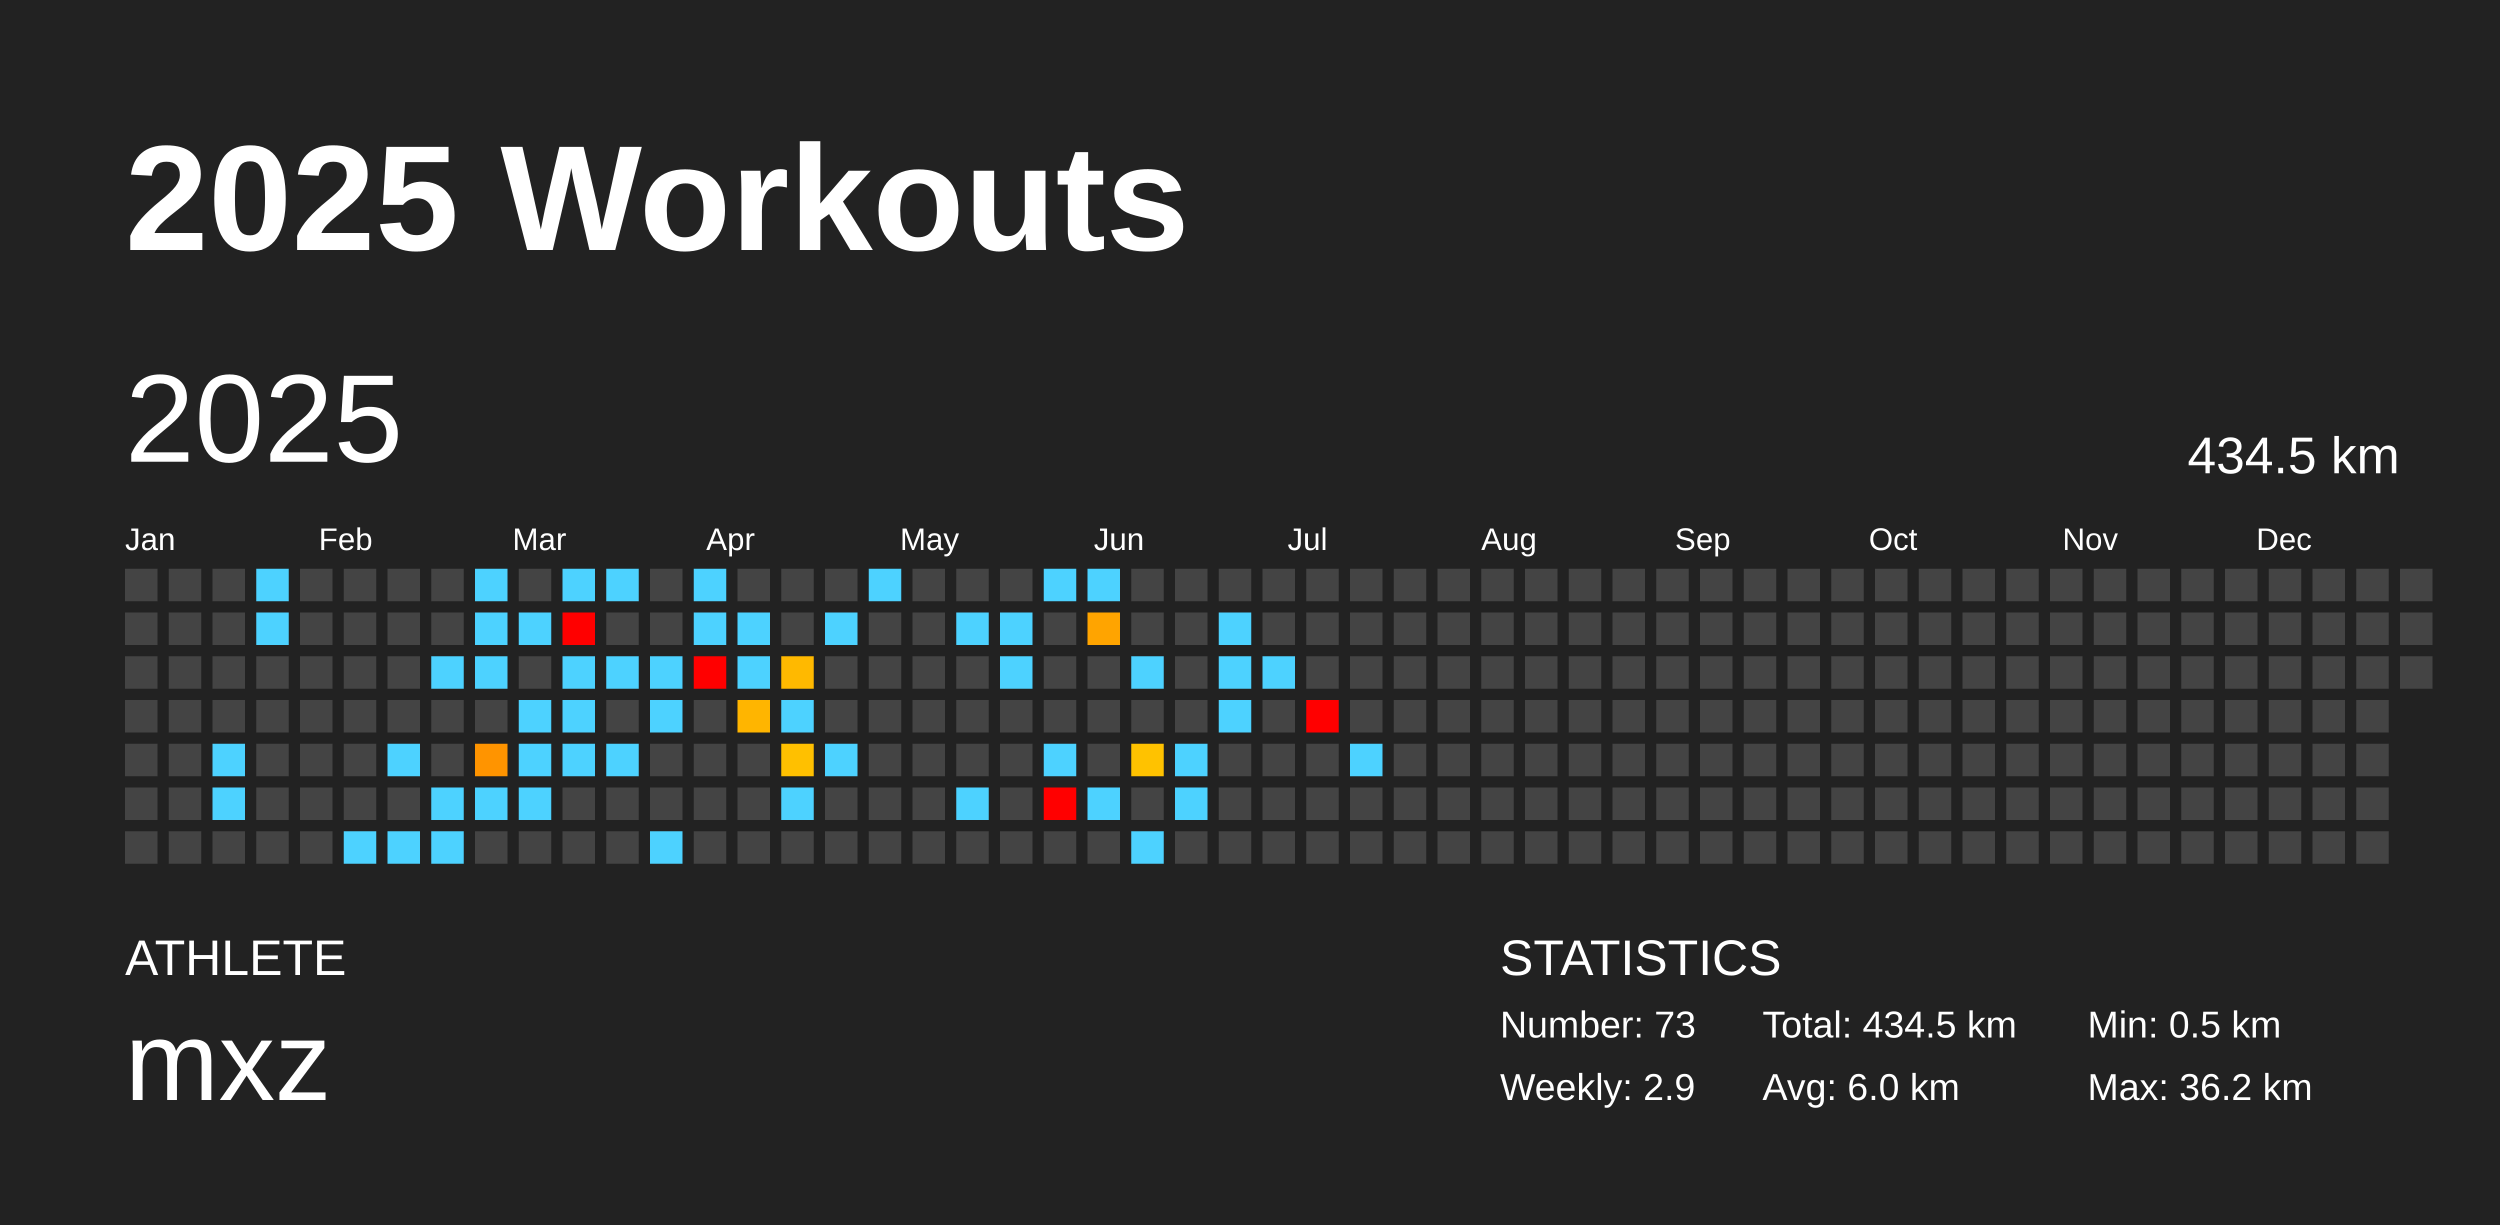
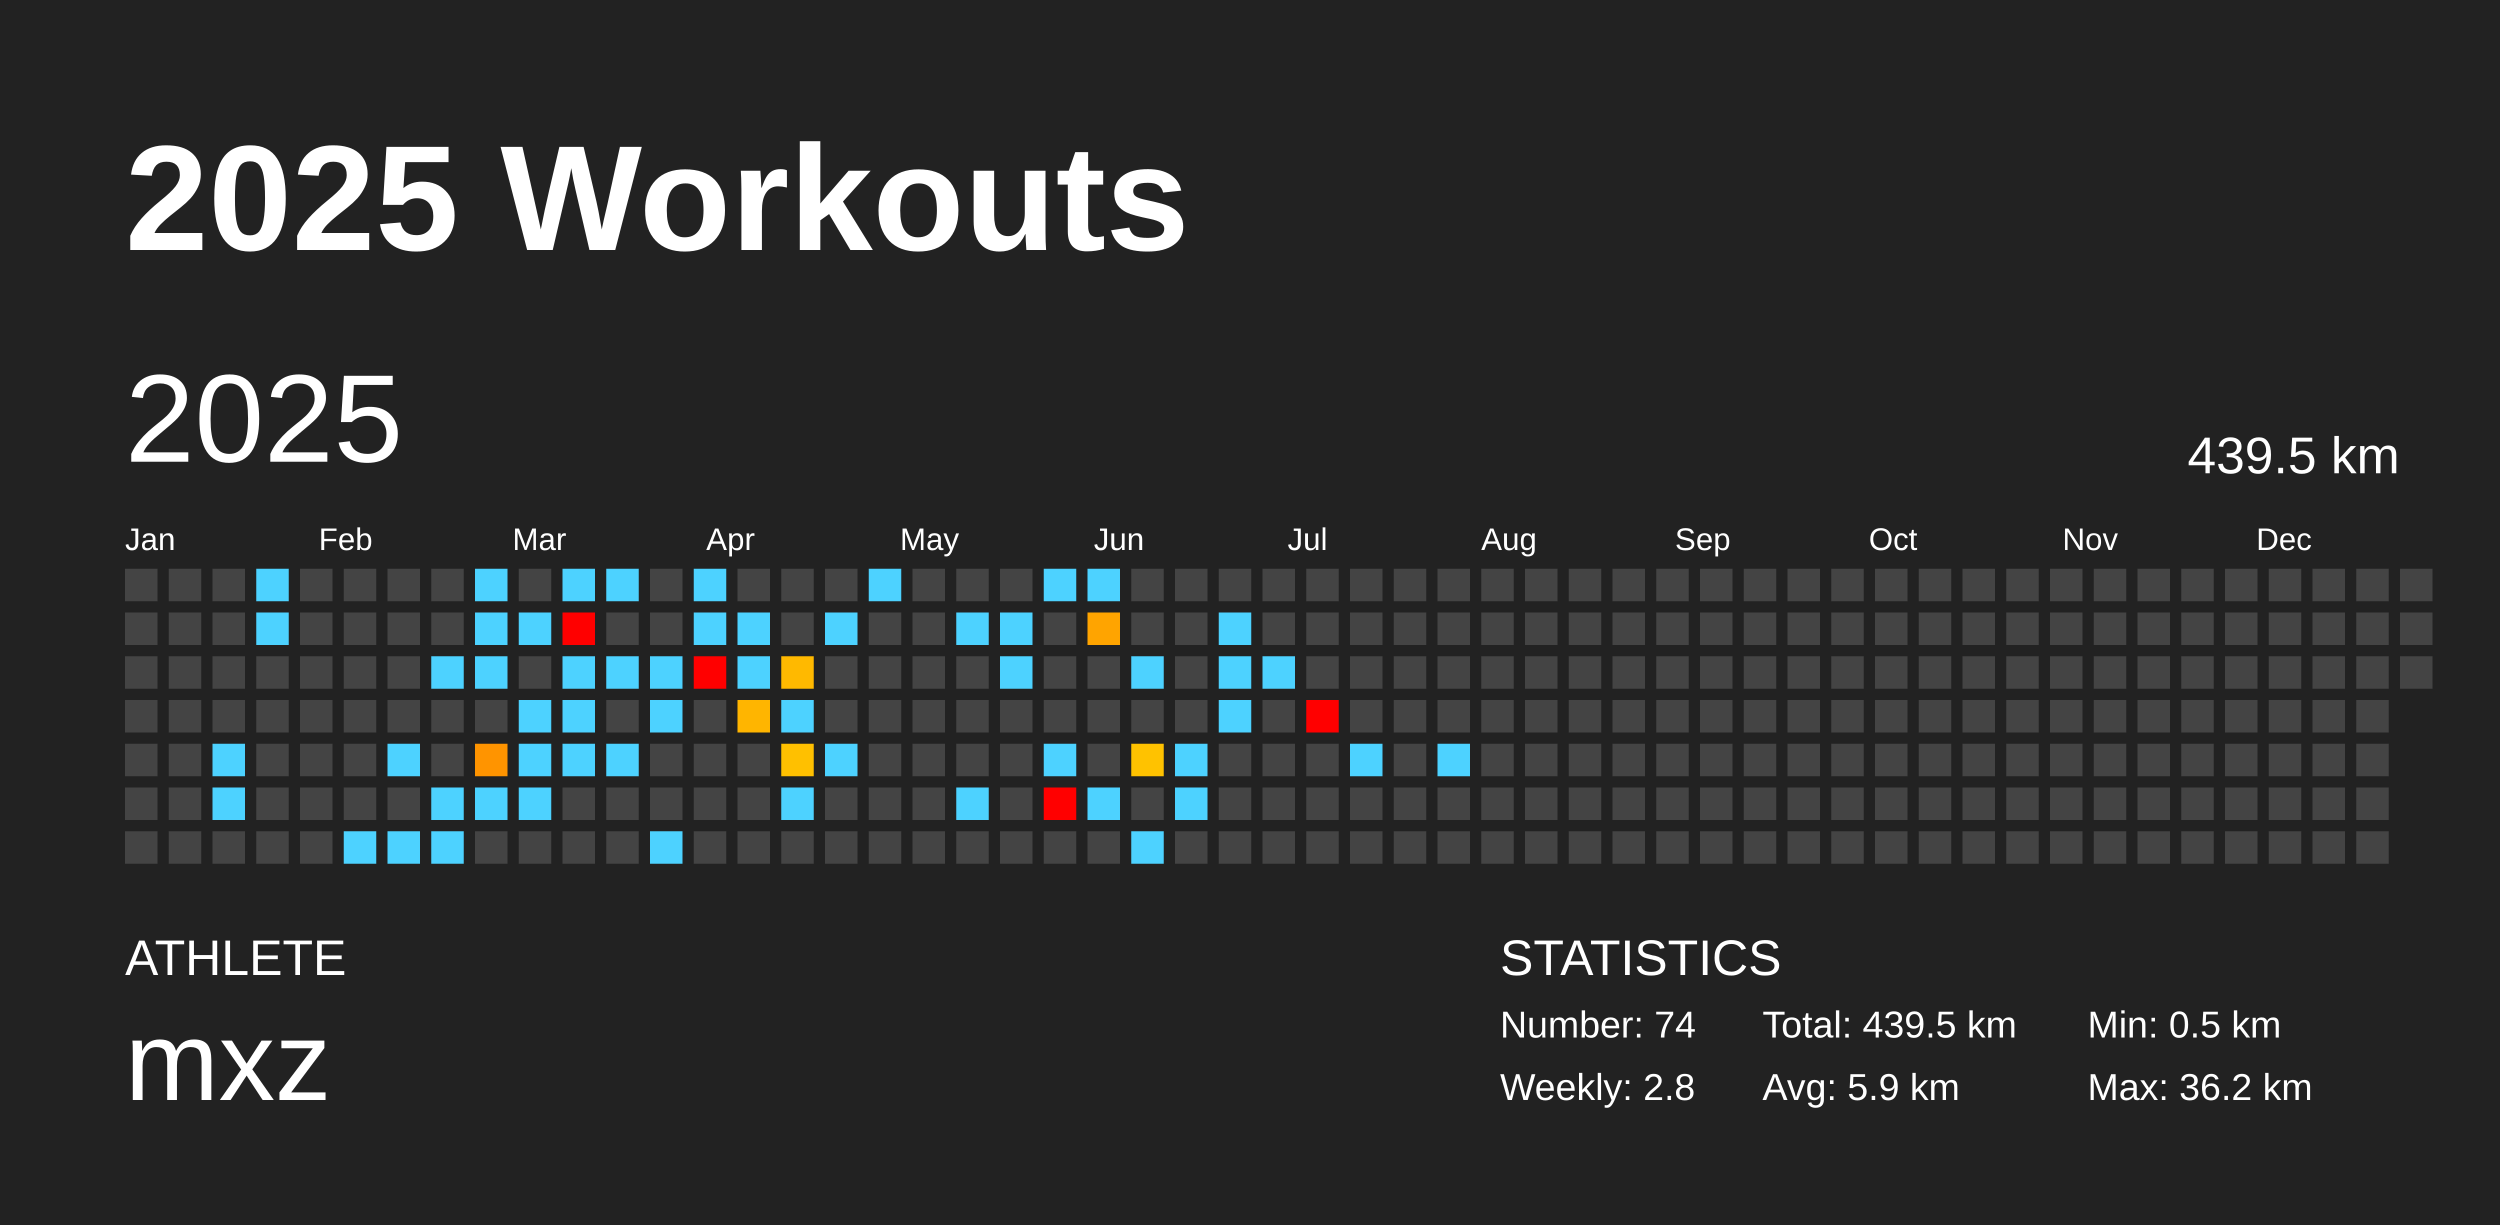
<svg xmlns="http://www.w3.org/2000/svg" baseProfile="full" height="98mm" version="1.1" viewBox="0,0,200,98" width="200mm">
  <defs />
  <rect fill="#222222" height="98" width="200" x="0" y="0" />
  <text fill="#FFFFFF" style="font-size:12px; font-family:Arial; font-weight:bold;" x="10" y="20">2025 Workouts</text>
  <text fill="#FFFFFF" style="font-size:4px; font-family:Arial" x="10" y="78">ATHLETE</text>
  <text fill="#FFFFFF" style="font-size:9px; font-family:Arial" x="10" y="88">mxz</text>
  <text fill="#FFFFFF" style="font-size:4px; font-family:Arial" x="120" y="78">STATISTICS</text>
-   <text fill="#FFFFFF" style="font-size:3px; font-family:Arial" x="120" y="83">Number: 73</text>
-   <text fill="#FFFFFF" style="font-size:3px; font-family:Arial" x="120" y="88">Weekly: 2.9</text>
-   <text fill="#FFFFFF" style="font-size:3px; font-family:Arial" x="141" y="83">Total: 434.5 km</text>
-   <text fill="#FFFFFF" style="font-size:3px; font-family:Arial" x="141" y="88">Avg: 6.0 km</text>
+   <text fill="#FFFFFF" style="font-size:3px; font-family:Arial" x="120" y="83">Number: 74</text>
+   <text fill="#FFFFFF" style="font-size:3px; font-family:Arial" x="120" y="88">Weekly: 2.8</text>
+   <text fill="#FFFFFF" style="font-size:3px; font-family:Arial" x="141" y="83">Total: 439.5 km</text>
+   <text fill="#FFFFFF" style="font-size:3px; font-family:Arial" x="141" y="88">Avg: 5.9 km</text>
  <text fill="#FFFFFF" style="font-size:3px; font-family:Arial" x="167" y="83">Min: 0.5 km</text>
  <text fill="#FFFFFF" style="font-size:3px; font-family:Arial" x="167" y="88">Max: 36.2 km</text>
  <text dominant-baseline="hanging" fill="#FFFFFF" style="font-size:10.0px; font-family:Arial;" x="10" y="30">2025</text>
-   <text dominant-baseline="hanging" fill="#FFFFFF" style="font-size:4.125px; font-family:Arial;" x="175" y="35">434.5 km</text>
+   <text dominant-baseline="hanging" fill="#FFFFFF" style="font-size:4.125px; font-family:Arial;" x="175" y="35">439.5 km</text>
  <text fill="#FFFFFF" style="font-size:2.5px; font-family:Arial" x="10.0" y="44">Jan</text>
  <text fill="#FFFFFF" style="font-size:2.5px; font-family:Arial" x="25.5" y="44">Feb</text>
  <text fill="#FFFFFF" style="font-size:2.5px; font-family:Arial" x="41.0" y="44">Mar</text>
  <text fill="#FFFFFF" style="font-size:2.5px; font-family:Arial" x="56.5" y="44">Apr</text>
  <text fill="#FFFFFF" style="font-size:2.5px; font-family:Arial" x="72.0" y="44">May</text>
  <text fill="#FFFFFF" style="font-size:2.5px; font-family:Arial" x="87.5" y="44">Jun</text>
  <text fill="#FFFFFF" style="font-size:2.5px; font-family:Arial" x="103.0" y="44">Jul</text>
  <text fill="#FFFFFF" style="font-size:2.5px; font-family:Arial" x="118.5" y="44">Aug</text>
  <text fill="#FFFFFF" style="font-size:2.5px; font-family:Arial" x="134.0" y="44">Sep</text>
  <text fill="#FFFFFF" style="font-size:2.5px; font-family:Arial" x="149.5" y="44">Oct</text>
  <text fill="#FFFFFF" style="font-size:2.5px; font-family:Arial" x="165.0" y="44">Nov</text>
  <text fill="#FFFFFF" style="font-size:2.5px; font-family:Arial" x="180.5" y="44">Dec</text>
  <rect fill="#444444" height="2.6" width="2.6" x="10.0" y="45.5" />
  <rect fill="#444444" height="2.6" width="2.6" x="10.0" y="49.0" />
  <rect fill="#444444" height="2.6" width="2.6" x="10.0" y="52.5" />
  <rect fill="#444444" height="2.6" width="2.6" x="10.0" y="56.0" />
  <rect fill="#444444" height="2.6" width="2.6" x="10.0" y="59.5" />
  <rect fill="#444444" height="2.6" width="2.6" x="10.0" y="63.0" />
  <rect fill="#444444" height="2.6" width="2.6" x="10.0" y="66.5" />
  <rect fill="#444444" height="2.6" width="2.6" x="13.5" y="45.5" />
  <rect fill="#444444" height="2.6" width="2.6" x="13.5" y="49.0" />
  <rect fill="#444444" height="2.6" width="2.6" x="13.5" y="52.5" />
  <rect fill="#444444" height="2.6" width="2.6" x="13.5" y="56.0" />
  <rect fill="#444444" height="2.6" width="2.6" x="13.5" y="59.5" />
  <rect fill="#444444" height="2.6" width="2.6" x="13.5" y="63.0" />
  <rect fill="#444444" height="2.6" width="2.6" x="13.5" y="66.5" />
  <rect fill="#444444" height="2.6" width="2.6" x="17.0" y="45.5" />
  <rect fill="#444444" height="2.6" width="2.6" x="17.0" y="49.0" />
  <rect fill="#444444" height="2.6" width="2.6" x="17.0" y="52.5" />
  <rect fill="#444444" height="2.6" width="2.6" x="17.0" y="56.0" />
  <rect fill="#4dd2ff" height="2.6" width="2.6" x="17.0" y="59.5" />
  <rect fill="#4dd2ff" height="2.6" width="2.6" x="17.0" y="63.0" />
  <rect fill="#444444" height="2.6" width="2.6" x="17.0" y="66.5" />
  <rect fill="#4dd2ff" height="2.6" width="2.6" x="20.5" y="45.5" />
  <rect fill="#4dd2ff" height="2.6" width="2.6" x="20.5" y="49.0" />
  <rect fill="#444444" height="2.6" width="2.6" x="20.5" y="52.5" />
  <rect fill="#444444" height="2.6" width="2.6" x="20.5" y="56.0" />
  <rect fill="#444444" height="2.6" width="2.6" x="20.5" y="59.5" />
  <rect fill="#444444" height="2.6" width="2.6" x="20.5" y="63.0" />
  <rect fill="#444444" height="2.6" width="2.6" x="20.5" y="66.5" />
  <rect fill="#444444" height="2.6" width="2.6" x="24.0" y="45.5" />
  <rect fill="#444444" height="2.6" width="2.6" x="24.0" y="49.0" />
  <rect fill="#444444" height="2.6" width="2.6" x="24.0" y="52.5" />
  <rect fill="#444444" height="2.6" width="2.6" x="24.0" y="56.0" />
  <rect fill="#444444" height="2.6" width="2.6" x="24.0" y="59.5" />
  <rect fill="#444444" height="2.6" width="2.6" x="24.0" y="63.0" />
  <rect fill="#444444" height="2.6" width="2.6" x="24.0" y="66.5" />
  <rect fill="#444444" height="2.6" width="2.6" x="27.5" y="45.5" />
  <rect fill="#444444" height="2.6" width="2.6" x="27.5" y="49.0" />
  <rect fill="#444444" height="2.6" width="2.6" x="27.5" y="52.5" />
  <rect fill="#444444" height="2.6" width="2.6" x="27.5" y="56.0" />
  <rect fill="#444444" height="2.6" width="2.6" x="27.5" y="59.5" />
  <rect fill="#444444" height="2.6" width="2.6" x="27.5" y="63.0" />
  <rect fill="#4dd2ff" height="2.6" width="2.6" x="27.5" y="66.5" />
  <rect fill="#444444" height="2.6" width="2.6" x="31.0" y="45.5" />
  <rect fill="#444444" height="2.6" width="2.6" x="31.0" y="49.0" />
  <rect fill="#444444" height="2.6" width="2.6" x="31.0" y="52.5" />
  <rect fill="#444444" height="2.6" width="2.6" x="31.0" y="56.0" />
  <rect fill="#4dd2ff" height="2.6" width="2.6" x="31.0" y="59.5" />
  <rect fill="#444444" height="2.6" width="2.6" x="31.0" y="63.0" />
  <rect fill="#4dd2ff" height="2.6" width="2.6" x="31.0" y="66.5" />
  <rect fill="#444444" height="2.6" width="2.6" x="34.5" y="45.5" />
  <rect fill="#444444" height="2.6" width="2.6" x="34.5" y="49.0" />
  <rect fill="#4dd2ff" height="2.6" width="2.6" x="34.5" y="52.5" />
  <rect fill="#444444" height="2.6" width="2.6" x="34.5" y="56.0" />
  <rect fill="#444444" height="2.6" width="2.6" x="34.5" y="59.5" />
  <rect fill="#4dd2ff" height="2.6" width="2.6" x="34.5" y="63.0" />
  <rect fill="#4dd2ff" height="2.6" width="2.6" x="34.5" y="66.5" />
  <rect fill="#4dd2ff" height="2.6" width="2.6" x="38.0" y="45.5" />
  <rect fill="#4dd2ff" height="2.6" width="2.6" x="38.0" y="49.0" />
  <rect fill="#4dd2ff" height="2.6" width="2.6" x="38.0" y="52.5" />
  <rect fill="#444444" height="2.6" width="2.6" x="38.0" y="56.0" />
  <rect fill="#ff9400" height="2.6" width="2.6" x="38.0" y="59.5" />
  <rect fill="#4dd2ff" height="2.6" width="2.6" x="38.0" y="63.0" />
  <rect fill="#444444" height="2.6" width="2.6" x="38.0" y="66.5" />
  <rect fill="#444444" height="2.6" width="2.6" x="41.5" y="45.5" />
  <rect fill="#4dd2ff" height="2.6" width="2.6" x="41.5" y="49.0" />
  <rect fill="#444444" height="2.6" width="2.6" x="41.5" y="52.5" />
  <rect fill="#4dd2ff" height="2.6" width="2.6" x="41.5" y="56.0" />
  <rect fill="#4dd2ff" height="2.6" width="2.6" x="41.5" y="59.5" />
  <rect fill="#4dd2ff" height="2.6" width="2.6" x="41.5" y="63.0" />
  <rect fill="#444444" height="2.6" width="2.6" x="41.5" y="66.5" />
  <rect fill="#4dd2ff" height="2.6" width="2.6" x="45.0" y="45.5" />
  <rect fill="red" height="2.6" width="2.6" x="45.0" y="49.0" />
  <rect fill="#4dd2ff" height="2.6" width="2.6" x="45.0" y="52.5" />
  <rect fill="#4dd2ff" height="2.6" width="2.6" x="45.0" y="56.0" />
  <rect fill="#4dd2ff" height="2.6" width="2.6" x="45.0" y="59.5" />
  <rect fill="#444444" height="2.6" width="2.6" x="45.0" y="63.0" />
  <rect fill="#444444" height="2.6" width="2.6" x="45.0" y="66.5" />
  <rect fill="#4dd2ff" height="2.6" width="2.6" x="48.5" y="45.5" />
  <rect fill="#444444" height="2.6" width="2.6" x="48.5" y="49.0" />
  <rect fill="#4dd2ff" height="2.6" width="2.6" x="48.5" y="52.5" />
  <rect fill="#444444" height="2.6" width="2.6" x="48.5" y="56.0" />
  <rect fill="#4dd2ff" height="2.6" width="2.6" x="48.5" y="59.5" />
  <rect fill="#444444" height="2.6" width="2.6" x="48.5" y="63.0" />
  <rect fill="#444444" height="2.6" width="2.6" x="48.5" y="66.5" />
  <rect fill="#444444" height="2.6" width="2.6" x="52.0" y="45.5" />
  <rect fill="#444444" height="2.6" width="2.6" x="52.0" y="49.0" />
  <rect fill="#4dd2ff" height="2.6" width="2.6" x="52.0" y="52.5" />
  <rect fill="#4dd2ff" height="2.6" width="2.6" x="52.0" y="56.0" />
  <rect fill="#444444" height="2.6" width="2.6" x="52.0" y="59.5" />
  <rect fill="#444444" height="2.6" width="2.6" x="52.0" y="63.0" />
  <rect fill="#4dd2ff" height="2.6" width="2.6" x="52.0" y="66.5" />
  <rect fill="#4dd2ff" height="2.6" width="2.6" x="55.5" y="45.5" />
  <rect fill="#4dd2ff" height="2.6" width="2.6" x="55.5" y="49.0" />
  <rect fill="red" height="2.6" width="2.6" x="55.5" y="52.5" />
  <rect fill="#444444" height="2.6" width="2.6" x="55.5" y="56.0" />
  <rect fill="#444444" height="2.6" width="2.6" x="55.5" y="59.5" />
  <rect fill="#444444" height="2.6" width="2.6" x="55.5" y="63.0" />
  <rect fill="#444444" height="2.6" width="2.6" x="55.5" y="66.5" />
  <rect fill="#444444" height="2.6" width="2.6" x="59.0" y="45.5" />
  <rect fill="#4dd2ff" height="2.6" width="2.6" x="59.0" y="49.0" />
  <rect fill="#4dd2ff" height="2.6" width="2.6" x="59.0" y="52.5" />
  <rect fill="#ffb500" height="2.6" width="2.6" x="59.0" y="56.0" />
  <rect fill="#444444" height="2.6" width="2.6" x="59.0" y="59.5" />
  <rect fill="#444444" height="2.6" width="2.6" x="59.0" y="63.0" />
  <rect fill="#444444" height="2.6" width="2.6" x="59.0" y="66.5" />
  <rect fill="#444444" height="2.6" width="2.6" x="62.5" y="45.5" />
  <rect fill="#444444" height="2.6" width="2.6" x="62.5" y="49.0" />
  <rect fill="#ffb900" height="2.6" width="2.6" x="62.5" y="52.5" />
  <rect fill="#4dd2ff" height="2.6" width="2.6" x="62.5" y="56.0" />
  <rect fill="#ffc000" height="2.6" width="2.6" x="62.5" y="59.5" />
  <rect fill="#4dd2ff" height="2.6" width="2.6" x="62.5" y="63.0" />
  <rect fill="#444444" height="2.6" width="2.6" x="62.5" y="66.5" />
  <rect fill="#444444" height="2.6" width="2.6" x="66.0" y="45.5" />
  <rect fill="#4dd2ff" height="2.6" width="2.6" x="66.0" y="49.0" />
  <rect fill="#444444" height="2.6" width="2.6" x="66.0" y="52.5" />
  <rect fill="#444444" height="2.6" width="2.6" x="66.0" y="56.0" />
  <rect fill="#4dd2ff" height="2.6" width="2.6" x="66.0" y="59.5" />
  <rect fill="#444444" height="2.6" width="2.6" x="66.0" y="63.0" />
  <rect fill="#444444" height="2.6" width="2.6" x="66.0" y="66.5" />
  <rect fill="#4dd2ff" height="2.6" width="2.6" x="69.5" y="45.5" />
  <rect fill="#444444" height="2.6" width="2.6" x="69.5" y="49.0" />
  <rect fill="#444444" height="2.6" width="2.6" x="69.5" y="52.5" />
  <rect fill="#444444" height="2.6" width="2.6" x="69.5" y="56.0" />
  <rect fill="#444444" height="2.6" width="2.6" x="69.5" y="59.5" />
  <rect fill="#444444" height="2.6" width="2.6" x="69.5" y="63.0" />
  <rect fill="#444444" height="2.6" width="2.6" x="69.5" y="66.5" />
  <rect fill="#444444" height="2.6" width="2.6" x="73.0" y="45.5" />
  <rect fill="#444444" height="2.6" width="2.6" x="73.0" y="49.0" />
  <rect fill="#444444" height="2.6" width="2.6" x="73.0" y="52.5" />
  <rect fill="#444444" height="2.6" width="2.6" x="73.0" y="56.0" />
  <rect fill="#444444" height="2.6" width="2.6" x="73.0" y="59.5" />
  <rect fill="#444444" height="2.6" width="2.6" x="73.0" y="63.0" />
  <rect fill="#444444" height="2.6" width="2.6" x="73.0" y="66.5" />
  <rect fill="#444444" height="2.6" width="2.6" x="76.5" y="45.5" />
  <rect fill="#4dd2ff" height="2.6" width="2.6" x="76.5" y="49.0" />
  <rect fill="#444444" height="2.6" width="2.6" x="76.5" y="52.5" />
  <rect fill="#444444" height="2.6" width="2.6" x="76.5" y="56.0" />
  <rect fill="#444444" height="2.6" width="2.6" x="76.5" y="59.5" />
  <rect fill="#4dd2ff" height="2.6" width="2.6" x="76.5" y="63.0" />
  <rect fill="#444444" height="2.6" width="2.6" x="76.5" y="66.5" />
  <rect fill="#444444" height="2.6" width="2.6" x="80.0" y="45.5" />
  <rect fill="#4dd2ff" height="2.6" width="2.6" x="80.0" y="49.0" />
  <rect fill="#4dd2ff" height="2.6" width="2.6" x="80.0" y="52.5" />
  <rect fill="#444444" height="2.6" width="2.6" x="80.0" y="56.0" />
  <rect fill="#444444" height="2.6" width="2.6" x="80.0" y="59.5" />
  <rect fill="#444444" height="2.6" width="2.6" x="80.0" y="63.0" />
  <rect fill="#444444" height="2.6" width="2.6" x="80.0" y="66.5" />
  <rect fill="#4dd2ff" height="2.6" width="2.6" x="83.5" y="45.5" />
  <rect fill="#444444" height="2.6" width="2.6" x="83.5" y="49.0" />
  <rect fill="#444444" height="2.6" width="2.6" x="83.5" y="52.5" />
  <rect fill="#444444" height="2.6" width="2.6" x="83.5" y="56.0" />
  <rect fill="#4dd2ff" height="2.6" width="2.6" x="83.5" y="59.5" />
  <rect fill="red" height="2.6" width="2.6" x="83.5" y="63.0" />
  <rect fill="#444444" height="2.6" width="2.6" x="83.5" y="66.5" />
  <rect fill="#4dd2ff" height="2.6" width="2.6" x="87.0" y="45.5" />
  <rect fill="#ffa400" height="2.6" width="2.6" x="87.0" y="49.0" />
  <rect fill="#444444" height="2.6" width="2.6" x="87.0" y="52.5" />
  <rect fill="#444444" height="2.6" width="2.6" x="87.0" y="56.0" />
  <rect fill="#444444" height="2.6" width="2.6" x="87.0" y="59.5" />
  <rect fill="#4dd2ff" height="2.6" width="2.6" x="87.0" y="63.0" />
  <rect fill="#444444" height="2.6" width="2.6" x="87.0" y="66.5" />
  <rect fill="#444444" height="2.6" width="2.6" x="90.5" y="45.5" />
  <rect fill="#444444" height="2.6" width="2.6" x="90.5" y="49.0" />
  <rect fill="#4dd2ff" height="2.6" width="2.6" x="90.5" y="52.5" />
  <rect fill="#444444" height="2.6" width="2.6" x="90.5" y="56.0" />
  <rect fill="#ffc200" height="2.6" width="2.6" x="90.5" y="59.5" />
  <rect fill="#444444" height="2.6" width="2.6" x="90.5" y="63.0" />
  <rect fill="#4dd2ff" height="2.6" width="2.6" x="90.5" y="66.5" />
  <rect fill="#444444" height="2.6" width="2.6" x="94.0" y="45.5" />
  <rect fill="#444444" height="2.6" width="2.6" x="94.0" y="49.0" />
  <rect fill="#444444" height="2.6" width="2.6" x="94.0" y="52.5" />
  <rect fill="#444444" height="2.6" width="2.6" x="94.0" y="56.0" />
  <rect fill="#4dd2ff" height="2.6" width="2.6" x="94.0" y="59.5" />
  <rect fill="#4dd2ff" height="2.6" width="2.6" x="94.0" y="63.0" />
  <rect fill="#444444" height="2.6" width="2.6" x="94.0" y="66.5" />
  <rect fill="#444444" height="2.6" width="2.6" x="97.5" y="45.5" />
  <rect fill="#4dd2ff" height="2.6" width="2.6" x="97.5" y="49.0" />
  <rect fill="#4dd2ff" height="2.6" width="2.6" x="97.5" y="52.5" />
  <rect fill="#4dd2ff" height="2.6" width="2.6" x="97.5" y="56.0" />
  <rect fill="#444444" height="2.6" width="2.6" x="97.5" y="59.5" />
  <rect fill="#444444" height="2.6" width="2.6" x="97.5" y="63.0" />
  <rect fill="#444444" height="2.6" width="2.6" x="97.5" y="66.5" />
  <rect fill="#444444" height="2.6" width="2.6" x="101.0" y="45.5" />
  <rect fill="#444444" height="2.6" width="2.6" x="101.0" y="49.0" />
  <rect fill="#4dd2ff" height="2.6" width="2.6" x="101.0" y="52.5" />
  <rect fill="#444444" height="2.6" width="2.6" x="101.0" y="56.0" />
  <rect fill="#444444" height="2.6" width="2.6" x="101.0" y="59.5" />
  <rect fill="#444444" height="2.6" width="2.6" x="101.0" y="63.0" />
  <rect fill="#444444" height="2.6" width="2.6" x="101.0" y="66.5" />
  <rect fill="#444444" height="2.6" width="2.6" x="104.5" y="45.5" />
  <rect fill="#444444" height="2.6" width="2.6" x="104.5" y="49.0" />
  <rect fill="#444444" height="2.6" width="2.6" x="104.5" y="52.5" />
  <rect fill="red" height="2.6" width="2.6" x="104.5" y="56.0" />
  <rect fill="#444444" height="2.6" width="2.6" x="104.5" y="59.5" />
  <rect fill="#444444" height="2.6" width="2.6" x="104.5" y="63.0" />
  <rect fill="#444444" height="2.6" width="2.6" x="104.5" y="66.5" />
  <rect fill="#444444" height="2.6" width="2.6" x="108.0" y="45.5" />
  <rect fill="#444444" height="2.6" width="2.6" x="108.0" y="49.0" />
  <rect fill="#444444" height="2.6" width="2.6" x="108.0" y="52.5" />
  <rect fill="#444444" height="2.6" width="2.6" x="108.0" y="56.0" />
  <rect fill="#4dd2ff" height="2.6" width="2.6" x="108.0" y="59.5" />
  <rect fill="#444444" height="2.6" width="2.6" x="108.0" y="63.0" />
  <rect fill="#444444" height="2.6" width="2.6" x="108.0" y="66.5" />
  <rect fill="#444444" height="2.6" width="2.6" x="111.5" y="45.5" />
  <rect fill="#444444" height="2.6" width="2.6" x="111.5" y="49.0" />
  <rect fill="#444444" height="2.6" width="2.6" x="111.5" y="52.5" />
  <rect fill="#444444" height="2.6" width="2.6" x="111.5" y="56.0" />
  <rect fill="#444444" height="2.6" width="2.6" x="111.5" y="59.5" />
  <rect fill="#444444" height="2.6" width="2.6" x="111.5" y="63.0" />
  <rect fill="#444444" height="2.6" width="2.6" x="111.5" y="66.5" />
  <rect fill="#444444" height="2.6" width="2.6" x="115.0" y="45.5" />
  <rect fill="#444444" height="2.6" width="2.6" x="115.0" y="49.0" />
  <rect fill="#444444" height="2.6" width="2.6" x="115.0" y="52.5" />
  <rect fill="#444444" height="2.6" width="2.6" x="115.0" y="56.0" />
-   <rect fill="#444444" height="2.6" width="2.6" x="115.0" y="59.5" />
+   <rect fill="#4dd2ff" height="2.6" width="2.6" x="115.0" y="59.5" />
  <rect fill="#444444" height="2.6" width="2.6" x="115.0" y="63.0" />
  <rect fill="#444444" height="2.6" width="2.6" x="115.0" y="66.5" />
  <rect fill="#444444" height="2.6" width="2.6" x="118.5" y="45.5" />
  <rect fill="#444444" height="2.6" width="2.6" x="118.5" y="49.0" />
  <rect fill="#444444" height="2.6" width="2.6" x="118.5" y="52.5" />
  <rect fill="#444444" height="2.6" width="2.6" x="118.5" y="56.0" />
  <rect fill="#444444" height="2.6" width="2.6" x="118.5" y="59.5" />
  <rect fill="#444444" height="2.6" width="2.6" x="118.5" y="63.0" />
  <rect fill="#444444" height="2.6" width="2.6" x="118.5" y="66.5" />
  <rect fill="#444444" height="2.6" width="2.6" x="122.0" y="45.5" />
  <rect fill="#444444" height="2.6" width="2.6" x="122.0" y="49.0" />
  <rect fill="#444444" height="2.6" width="2.6" x="122.0" y="52.5" />
  <rect fill="#444444" height="2.6" width="2.6" x="122.0" y="56.0" />
  <rect fill="#444444" height="2.6" width="2.6" x="122.0" y="59.5" />
  <rect fill="#444444" height="2.6" width="2.6" x="122.0" y="63.0" />
  <rect fill="#444444" height="2.6" width="2.6" x="122.0" y="66.5" />
  <rect fill="#444444" height="2.6" width="2.6" x="125.5" y="45.5" />
  <rect fill="#444444" height="2.6" width="2.6" x="125.5" y="49.0" />
  <rect fill="#444444" height="2.6" width="2.6" x="125.5" y="52.5" />
  <rect fill="#444444" height="2.6" width="2.6" x="125.5" y="56.0" />
  <rect fill="#444444" height="2.6" width="2.6" x="125.5" y="59.5" />
  <rect fill="#444444" height="2.6" width="2.6" x="125.5" y="63.0" />
  <rect fill="#444444" height="2.6" width="2.6" x="125.5" y="66.5" />
  <rect fill="#444444" height="2.6" width="2.6" x="129.0" y="45.5" />
  <rect fill="#444444" height="2.6" width="2.6" x="129.0" y="49.0" />
  <rect fill="#444444" height="2.6" width="2.6" x="129.0" y="52.5" />
  <rect fill="#444444" height="2.6" width="2.6" x="129.0" y="56.0" />
  <rect fill="#444444" height="2.6" width="2.6" x="129.0" y="59.5" />
  <rect fill="#444444" height="2.6" width="2.6" x="129.0" y="63.0" />
  <rect fill="#444444" height="2.6" width="2.6" x="129.0" y="66.5" />
  <rect fill="#444444" height="2.6" width="2.6" x="132.5" y="45.5" />
  <rect fill="#444444" height="2.6" width="2.6" x="132.5" y="49.0" />
  <rect fill="#444444" height="2.6" width="2.6" x="132.5" y="52.5" />
  <rect fill="#444444" height="2.6" width="2.6" x="132.5" y="56.0" />
  <rect fill="#444444" height="2.6" width="2.6" x="132.5" y="59.5" />
  <rect fill="#444444" height="2.6" width="2.6" x="132.5" y="63.0" />
  <rect fill="#444444" height="2.6" width="2.6" x="132.5" y="66.5" />
  <rect fill="#444444" height="2.6" width="2.6" x="136.0" y="45.5" />
  <rect fill="#444444" height="2.6" width="2.6" x="136.0" y="49.0" />
  <rect fill="#444444" height="2.6" width="2.6" x="136.0" y="52.5" />
  <rect fill="#444444" height="2.6" width="2.6" x="136.0" y="56.0" />
  <rect fill="#444444" height="2.6" width="2.6" x="136.0" y="59.5" />
  <rect fill="#444444" height="2.6" width="2.6" x="136.0" y="63.0" />
  <rect fill="#444444" height="2.6" width="2.6" x="136.0" y="66.5" />
  <rect fill="#444444" height="2.6" width="2.6" x="139.5" y="45.5" />
  <rect fill="#444444" height="2.6" width="2.6" x="139.5" y="49.0" />
  <rect fill="#444444" height="2.6" width="2.6" x="139.5" y="52.5" />
  <rect fill="#444444" height="2.6" width="2.6" x="139.5" y="56.0" />
  <rect fill="#444444" height="2.6" width="2.6" x="139.5" y="59.5" />
  <rect fill="#444444" height="2.6" width="2.6" x="139.5" y="63.0" />
  <rect fill="#444444" height="2.6" width="2.6" x="139.5" y="66.5" />
  <rect fill="#444444" height="2.6" width="2.6" x="143.0" y="45.5" />
  <rect fill="#444444" height="2.6" width="2.6" x="143.0" y="49.0" />
  <rect fill="#444444" height="2.6" width="2.6" x="143.0" y="52.5" />
  <rect fill="#444444" height="2.6" width="2.6" x="143.0" y="56.0" />
  <rect fill="#444444" height="2.6" width="2.6" x="143.0" y="59.5" />
  <rect fill="#444444" height="2.6" width="2.6" x="143.0" y="63.0" />
  <rect fill="#444444" height="2.6" width="2.6" x="143.0" y="66.5" />
  <rect fill="#444444" height="2.6" width="2.6" x="146.5" y="45.5" />
  <rect fill="#444444" height="2.6" width="2.6" x="146.5" y="49.0" />
  <rect fill="#444444" height="2.6" width="2.6" x="146.5" y="52.5" />
  <rect fill="#444444" height="2.6" width="2.6" x="146.5" y="56.0" />
  <rect fill="#444444" height="2.6" width="2.6" x="146.5" y="59.5" />
  <rect fill="#444444" height="2.6" width="2.6" x="146.5" y="63.0" />
  <rect fill="#444444" height="2.6" width="2.6" x="146.5" y="66.5" />
  <rect fill="#444444" height="2.6" width="2.6" x="150.0" y="45.5" />
  <rect fill="#444444" height="2.6" width="2.6" x="150.0" y="49.0" />
  <rect fill="#444444" height="2.6" width="2.6" x="150.0" y="52.5" />
  <rect fill="#444444" height="2.6" width="2.6" x="150.0" y="56.0" />
  <rect fill="#444444" height="2.6" width="2.6" x="150.0" y="59.5" />
  <rect fill="#444444" height="2.6" width="2.6" x="150.0" y="63.0" />
  <rect fill="#444444" height="2.6" width="2.6" x="150.0" y="66.5" />
  <rect fill="#444444" height="2.6" width="2.6" x="153.5" y="45.5" />
  <rect fill="#444444" height="2.6" width="2.6" x="153.5" y="49.0" />
  <rect fill="#444444" height="2.6" width="2.6" x="153.5" y="52.5" />
  <rect fill="#444444" height="2.6" width="2.6" x="153.5" y="56.0" />
  <rect fill="#444444" height="2.6" width="2.6" x="153.5" y="59.5" />
  <rect fill="#444444" height="2.6" width="2.6" x="153.5" y="63.0" />
  <rect fill="#444444" height="2.6" width="2.6" x="153.5" y="66.5" />
  <rect fill="#444444" height="2.6" width="2.6" x="157.0" y="45.5" />
  <rect fill="#444444" height="2.6" width="2.6" x="157.0" y="49.0" />
  <rect fill="#444444" height="2.6" width="2.6" x="157.0" y="52.5" />
  <rect fill="#444444" height="2.6" width="2.6" x="157.0" y="56.0" />
  <rect fill="#444444" height="2.6" width="2.6" x="157.0" y="59.5" />
  <rect fill="#444444" height="2.6" width="2.6" x="157.0" y="63.0" />
  <rect fill="#444444" height="2.6" width="2.6" x="157.0" y="66.5" />
  <rect fill="#444444" height="2.6" width="2.6" x="160.5" y="45.5" />
  <rect fill="#444444" height="2.6" width="2.6" x="160.5" y="49.0" />
  <rect fill="#444444" height="2.6" width="2.6" x="160.5" y="52.5" />
  <rect fill="#444444" height="2.6" width="2.6" x="160.5" y="56.0" />
  <rect fill="#444444" height="2.6" width="2.6" x="160.5" y="59.5" />
  <rect fill="#444444" height="2.6" width="2.6" x="160.5" y="63.0" />
  <rect fill="#444444" height="2.6" width="2.6" x="160.5" y="66.5" />
  <rect fill="#444444" height="2.6" width="2.6" x="164.0" y="45.5" />
  <rect fill="#444444" height="2.6" width="2.6" x="164.0" y="49.0" />
  <rect fill="#444444" height="2.6" width="2.6" x="164.0" y="52.5" />
  <rect fill="#444444" height="2.6" width="2.6" x="164.0" y="56.0" />
  <rect fill="#444444" height="2.6" width="2.6" x="164.0" y="59.5" />
  <rect fill="#444444" height="2.6" width="2.6" x="164.0" y="63.0" />
  <rect fill="#444444" height="2.6" width="2.6" x="164.0" y="66.5" />
  <rect fill="#444444" height="2.6" width="2.6" x="167.5" y="45.5" />
  <rect fill="#444444" height="2.6" width="2.6" x="167.5" y="49.0" />
  <rect fill="#444444" height="2.6" width="2.6" x="167.5" y="52.5" />
  <rect fill="#444444" height="2.6" width="2.6" x="167.5" y="56.0" />
  <rect fill="#444444" height="2.6" width="2.6" x="167.5" y="59.5" />
  <rect fill="#444444" height="2.6" width="2.6" x="167.5" y="63.0" />
  <rect fill="#444444" height="2.6" width="2.6" x="167.5" y="66.5" />
  <rect fill="#444444" height="2.6" width="2.6" x="171.0" y="45.5" />
  <rect fill="#444444" height="2.6" width="2.6" x="171.0" y="49.0" />
  <rect fill="#444444" height="2.6" width="2.6" x="171.0" y="52.5" />
  <rect fill="#444444" height="2.6" width="2.6" x="171.0" y="56.0" />
  <rect fill="#444444" height="2.6" width="2.6" x="171.0" y="59.5" />
  <rect fill="#444444" height="2.6" width="2.6" x="171.0" y="63.0" />
  <rect fill="#444444" height="2.6" width="2.6" x="171.0" y="66.5" />
  <rect fill="#444444" height="2.6" width="2.6" x="174.5" y="45.5" />
  <rect fill="#444444" height="2.6" width="2.6" x="174.5" y="49.0" />
  <rect fill="#444444" height="2.6" width="2.6" x="174.5" y="52.5" />
  <rect fill="#444444" height="2.6" width="2.6" x="174.5" y="56.0" />
  <rect fill="#444444" height="2.6" width="2.6" x="174.5" y="59.5" />
  <rect fill="#444444" height="2.6" width="2.6" x="174.5" y="63.0" />
  <rect fill="#444444" height="2.6" width="2.6" x="174.5" y="66.5" />
  <rect fill="#444444" height="2.6" width="2.6" x="178.0" y="45.5" />
  <rect fill="#444444" height="2.6" width="2.6" x="178.0" y="49.0" />
  <rect fill="#444444" height="2.6" width="2.6" x="178.0" y="52.5" />
  <rect fill="#444444" height="2.6" width="2.6" x="178.0" y="56.0" />
  <rect fill="#444444" height="2.6" width="2.6" x="178.0" y="59.5" />
  <rect fill="#444444" height="2.6" width="2.6" x="178.0" y="63.0" />
  <rect fill="#444444" height="2.6" width="2.6" x="178.0" y="66.5" />
  <rect fill="#444444" height="2.6" width="2.6" x="181.5" y="45.5" />
  <rect fill="#444444" height="2.6" width="2.6" x="181.5" y="49.0" />
  <rect fill="#444444" height="2.6" width="2.6" x="181.5" y="52.5" />
  <rect fill="#444444" height="2.6" width="2.6" x="181.5" y="56.0" />
  <rect fill="#444444" height="2.6" width="2.6" x="181.5" y="59.5" />
  <rect fill="#444444" height="2.6" width="2.6" x="181.5" y="63.0" />
  <rect fill="#444444" height="2.6" width="2.6" x="181.5" y="66.5" />
  <rect fill="#444444" height="2.6" width="2.6" x="185.0" y="45.5" />
  <rect fill="#444444" height="2.6" width="2.6" x="185.0" y="49.0" />
  <rect fill="#444444" height="2.6" width="2.6" x="185.0" y="52.5" />
  <rect fill="#444444" height="2.6" width="2.6" x="185.0" y="56.0" />
  <rect fill="#444444" height="2.6" width="2.6" x="185.0" y="59.5" />
  <rect fill="#444444" height="2.6" width="2.6" x="185.0" y="63.0" />
  <rect fill="#444444" height="2.6" width="2.6" x="185.0" y="66.5" />
  <rect fill="#444444" height="2.6" width="2.6" x="188.5" y="45.5" />
  <rect fill="#444444" height="2.6" width="2.6" x="188.5" y="49.0" />
  <rect fill="#444444" height="2.6" width="2.6" x="188.5" y="52.5" />
  <rect fill="#444444" height="2.6" width="2.6" x="188.5" y="56.0" />
  <rect fill="#444444" height="2.6" width="2.6" x="188.5" y="59.5" />
  <rect fill="#444444" height="2.6" width="2.6" x="188.5" y="63.0" />
  <rect fill="#444444" height="2.6" width="2.6" x="188.5" y="66.5" />
  <rect fill="#444444" height="2.6" width="2.6" x="192.0" y="45.5" />
  <rect fill="#444444" height="2.6" width="2.6" x="192.0" y="49.0" />
  <rect fill="#444444" height="2.6" width="2.6" x="192.0" y="52.5" />
</svg>
